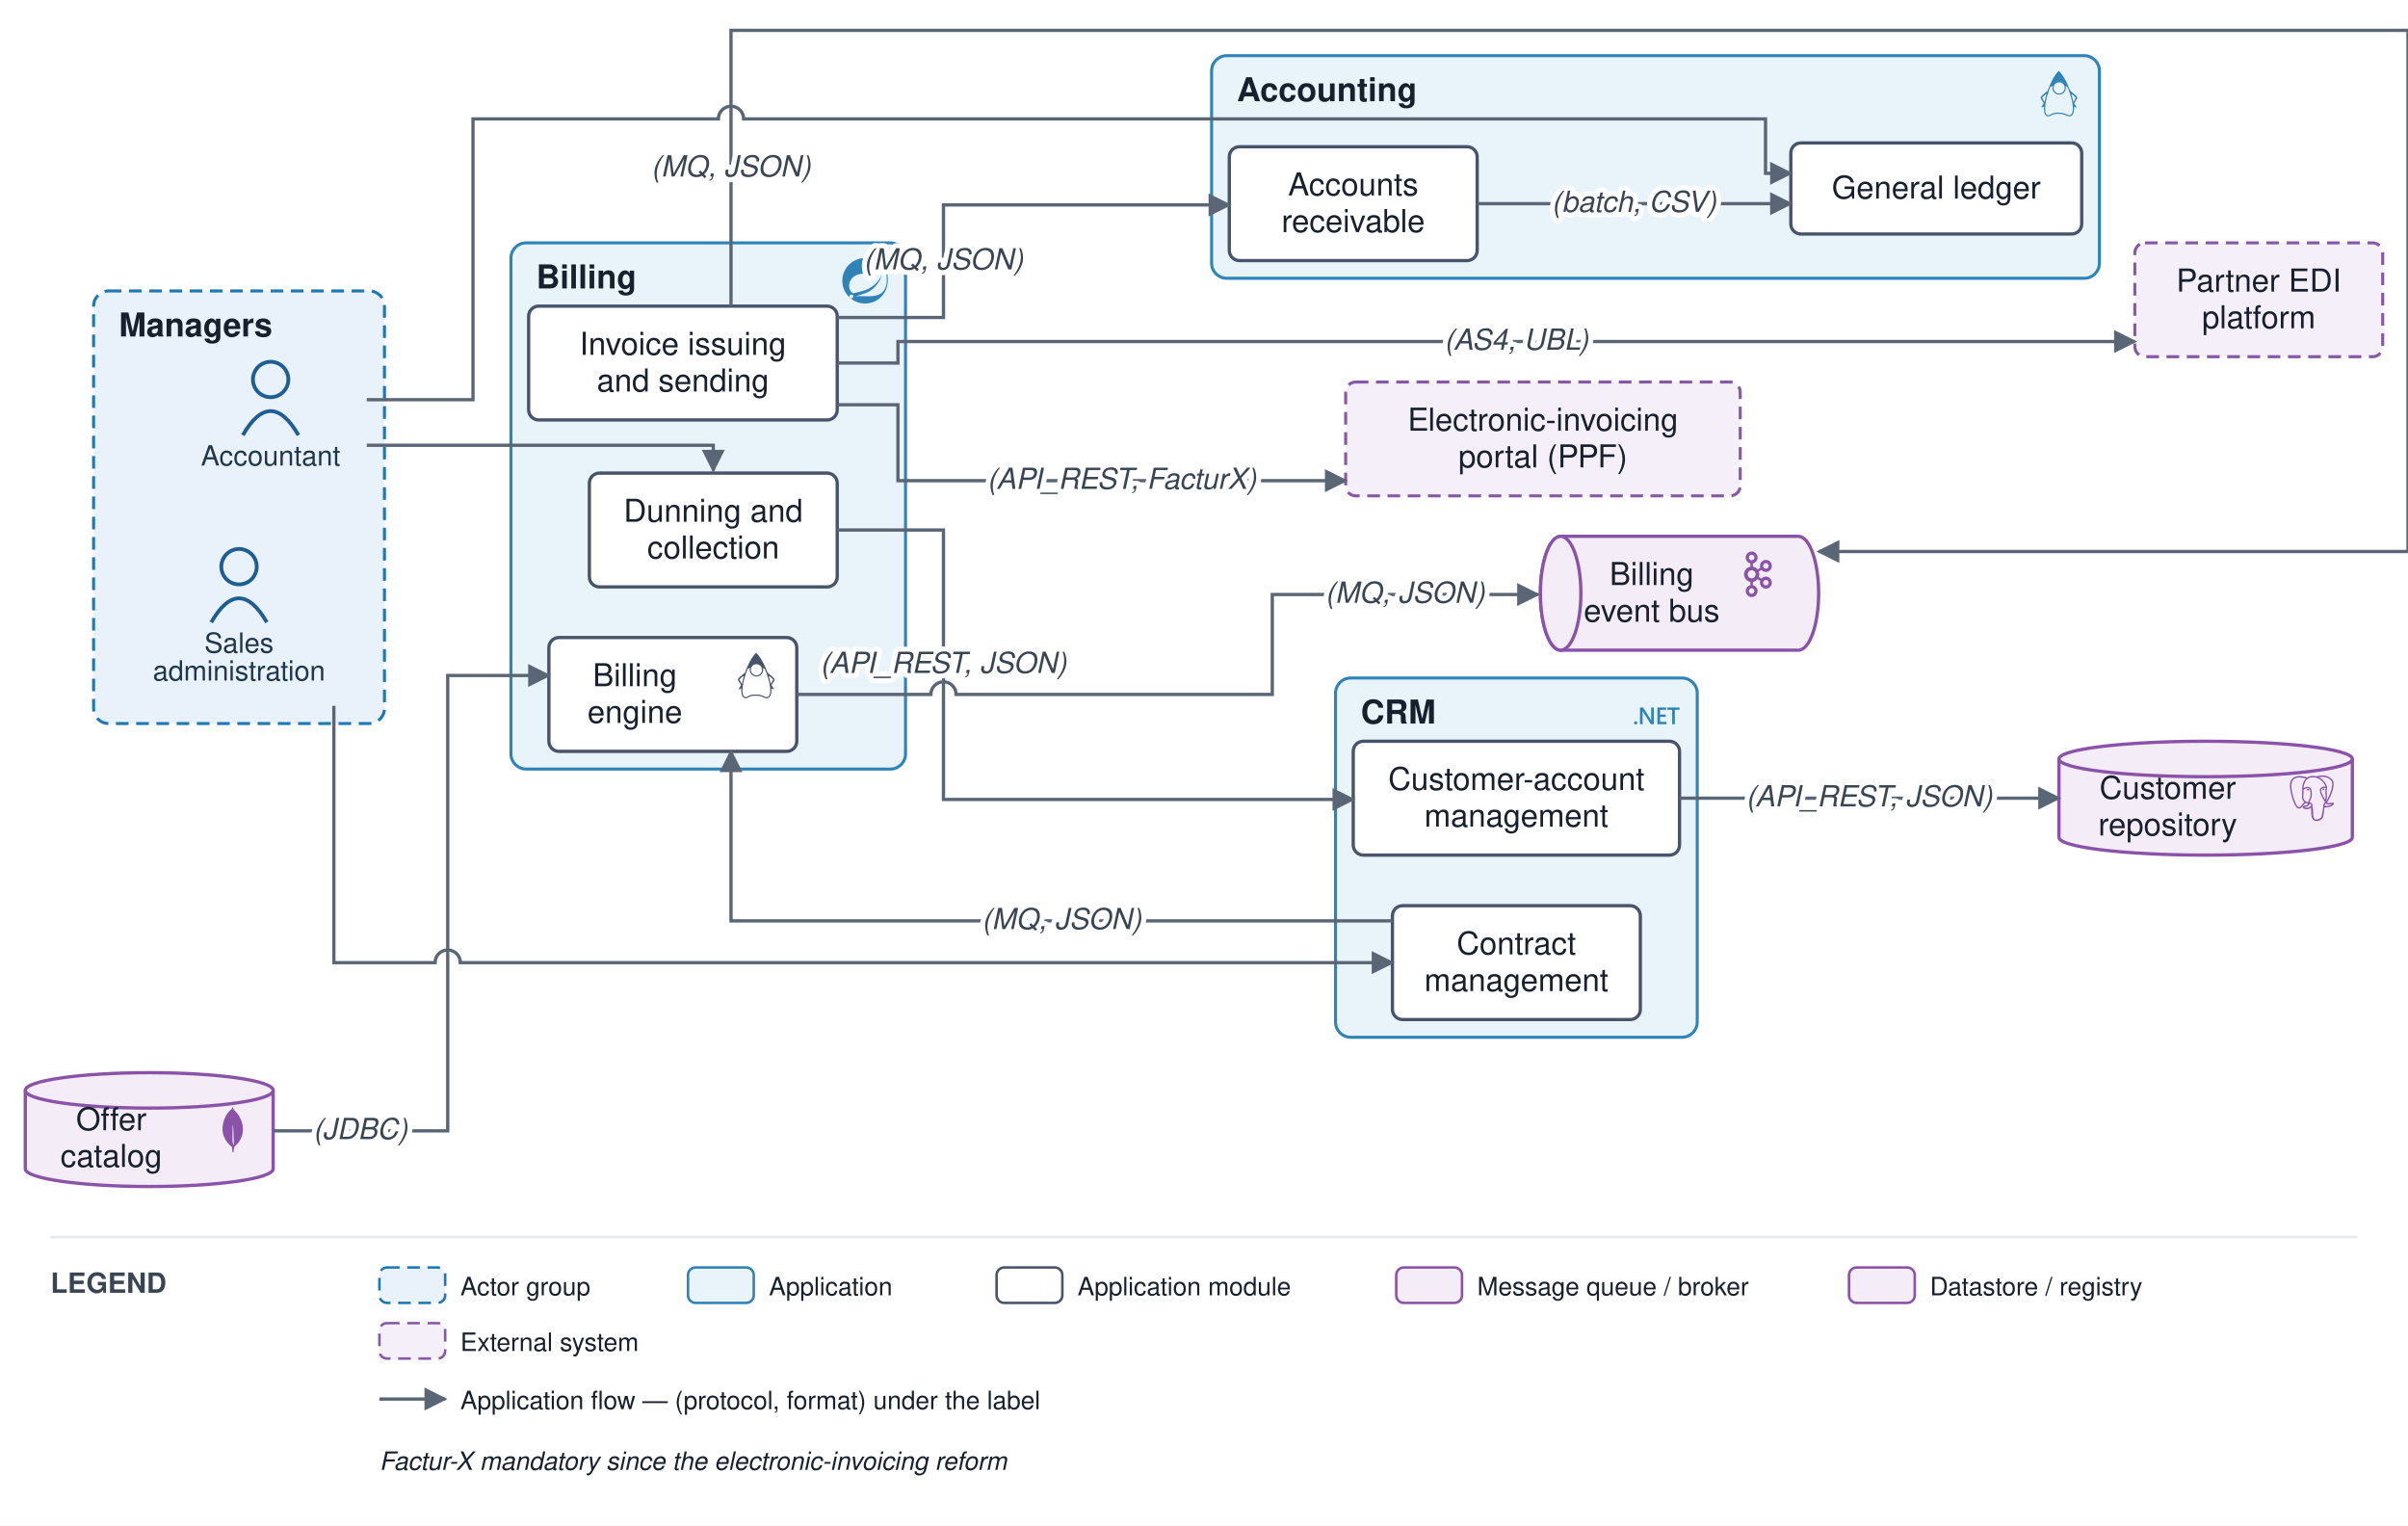
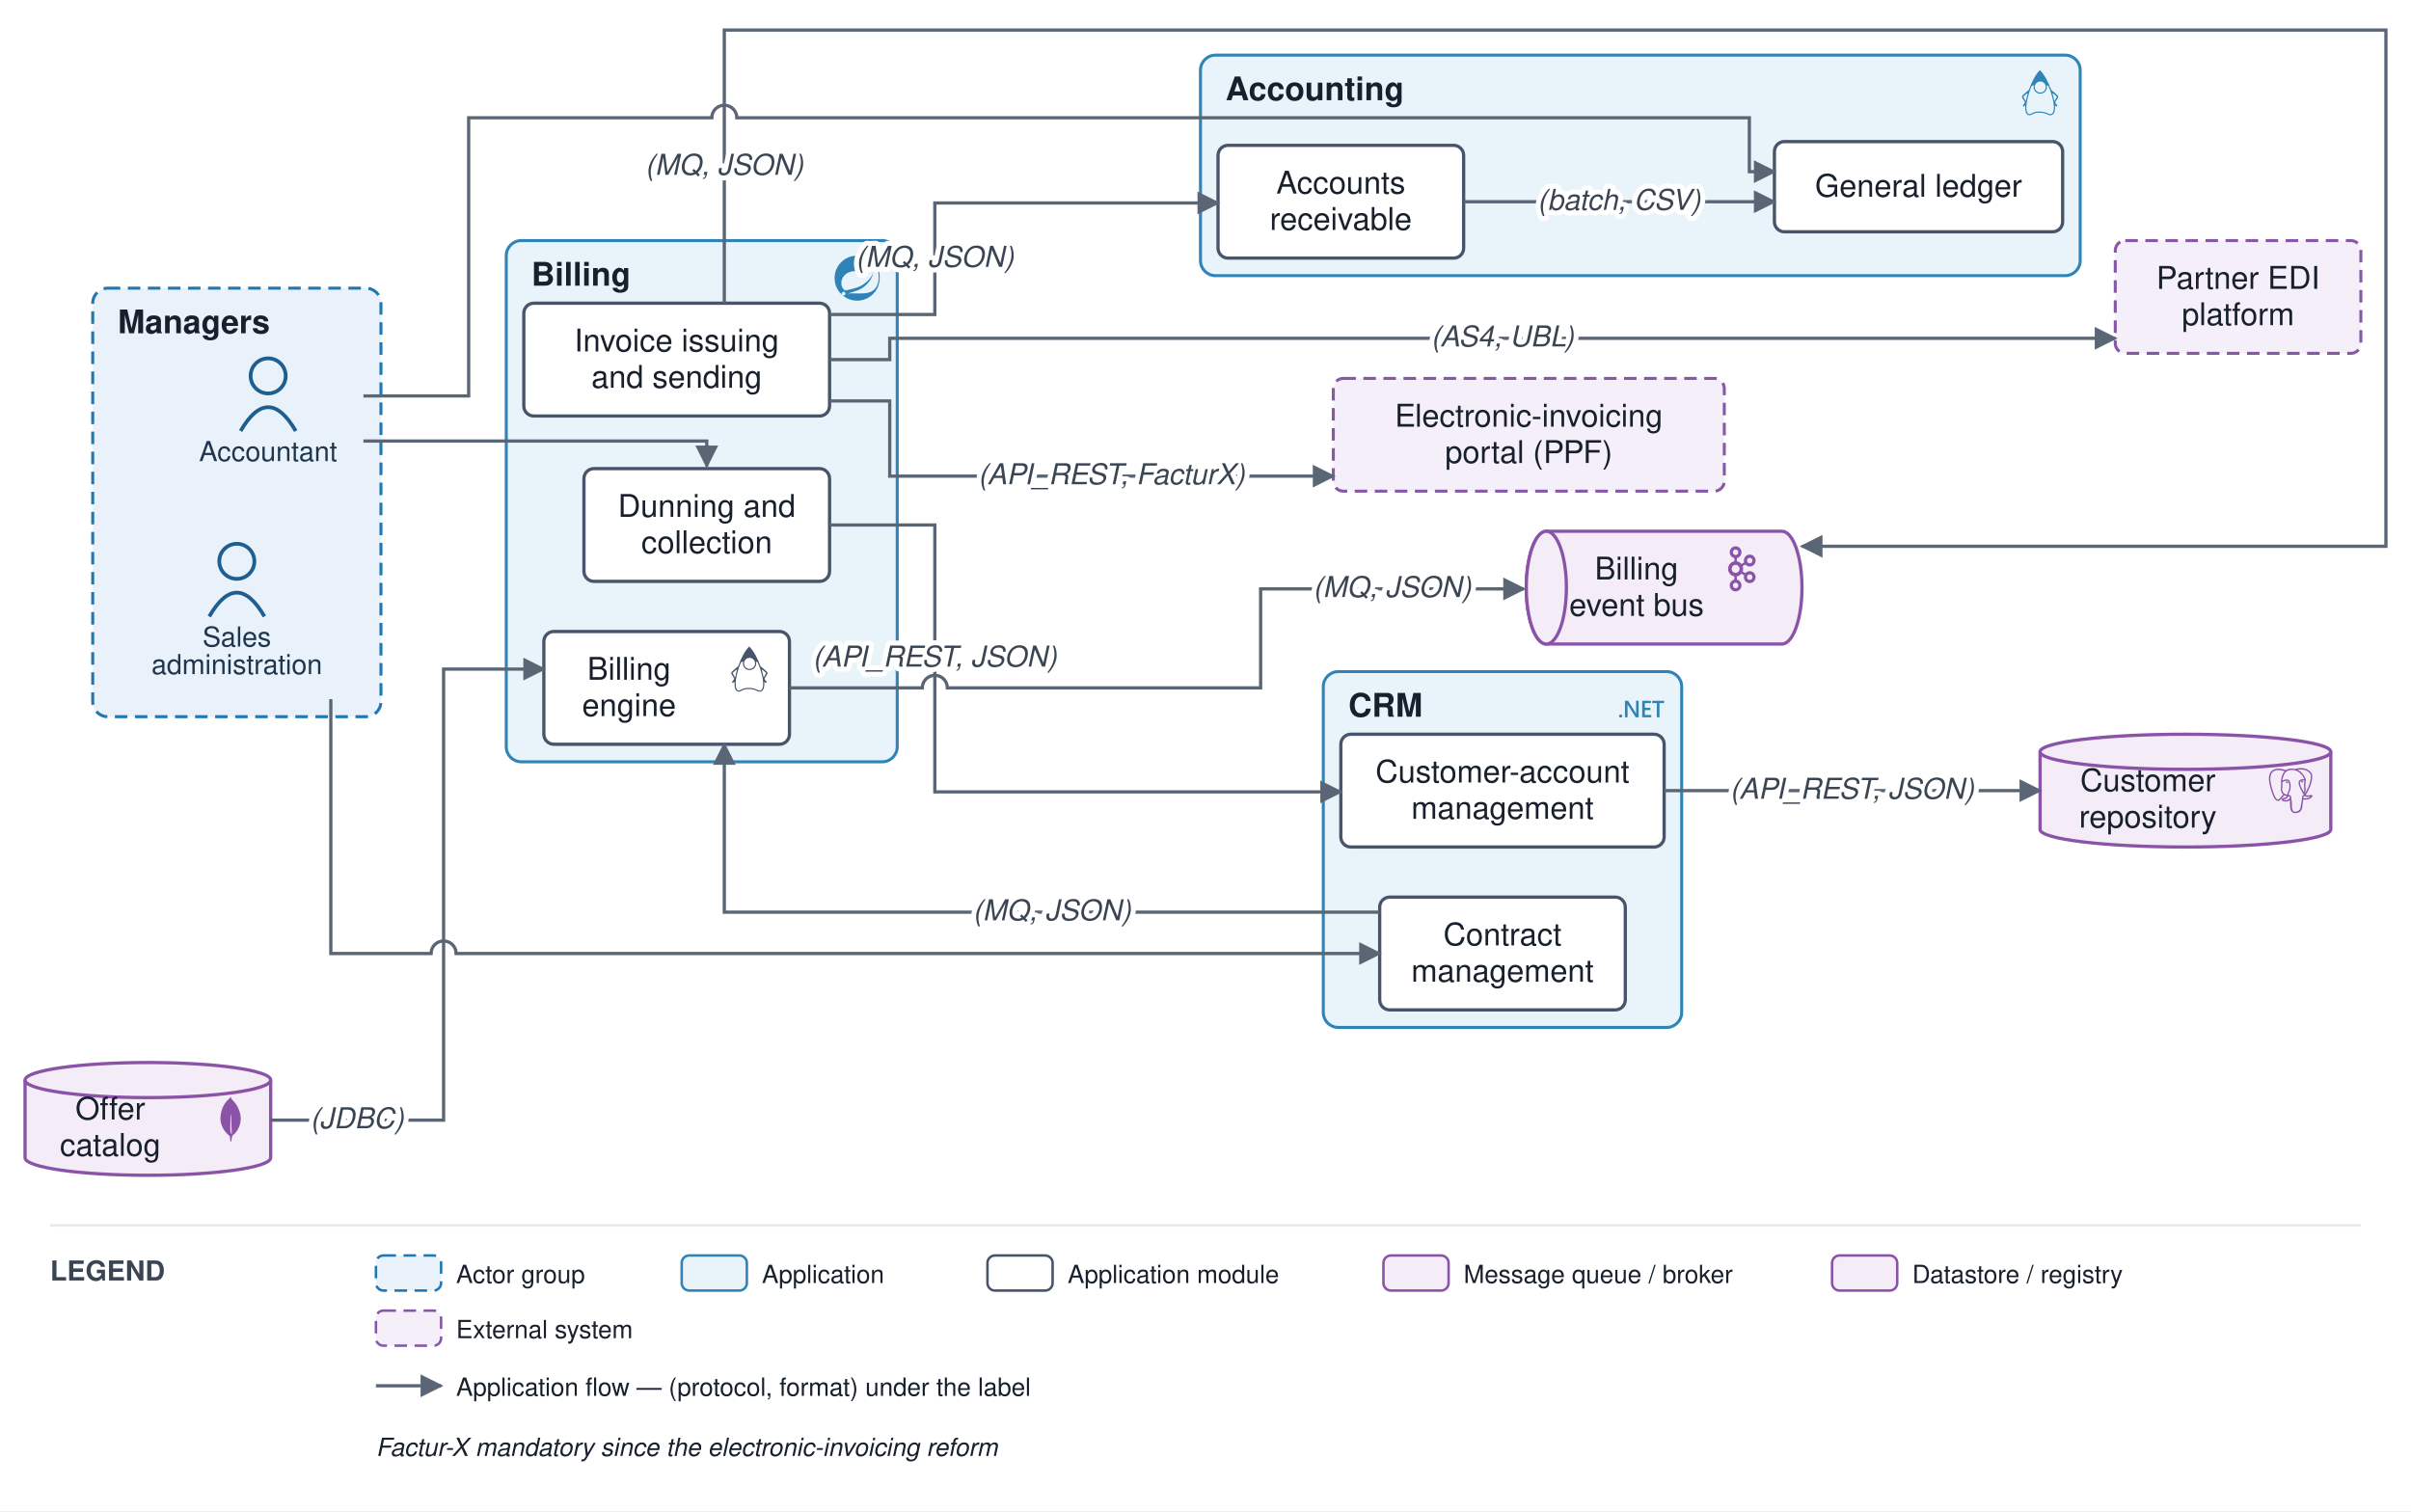
- <svg xmlns="http://www.w3.org/2000/svg" viewBox="0 0 952 603" font-family="Helvetica,Arial,sans-serif">
+ <svg xmlns="http://www.w3.org/2000/svg" viewBox="0 0 962 603" font-family="Helvetica,Arial,sans-serif">
  <defs>
    <marker id="arr" viewBox="0 0 10 10" refX="9" refY="5" markerWidth="7" markerHeight="7" orient="auto-start-reverse">
      <path d="M0,0 L10,5 L0,10 z" fill="#5a6675" />
    </marker>
  </defs>
-   <rect width="952" height="603" fill="#ffffff" />
+   <rect width="962" height="603" fill="#ffffff" />
  <rect x="37" y="115" width="115" height="171" rx="6" fill="#e9f2fb" stroke="#1f77b4" stroke-width="1.2" stroke-dasharray="5 3" />
  <text x="47" y="133" font-size="13" font-weight="bold" fill="#17202c">Managers</text>
  <rect x="528" y="268" width="143" height="142" rx="6" fill="#e9f3fa" stroke="#2f83b6" stroke-width="1.2" />
  <text x="538" y="286" font-size="13" font-weight="bold" fill="#17202c">CRM</text>
  <g transform="translate(646 274) scale(0.75)" fill="#2f83b6">
    <path d="M24 8.77h-2.468v7.565h-1.425V8.77h-2.462V7.53H24zm-6.852 7.565h-4.821V7.53h4.63v1.24h-3.205v2.494h2.953v1.234h-2.953v2.604h3.396zm-6.708 0H8.882L4.78 9.863a2.896 2.896 0 0 1-.258-.51h-.036c.032.189.048.592.048 1.21v5.772H3.157V7.53h1.659l3.965 6.32c.167.261.275.442.323.54h.024c-.04-.233-.06-.629-.06-1.185V7.529h1.372zm-8.703-.693a.868.829 0 0 1-.869.829.868.829 0 0 1-.868-.83.868.829 0 0 1 .868-.828.868.829 0 0 1 .869.829Z" />
  </g>
  <rect x="202" y="96" width="156" height="208" rx="6" fill="#e9f3fa" stroke="#2f83b6" stroke-width="1.2" />
  <text x="212" y="114" font-size="13" font-weight="bold" fill="#17202c">Billing</text>
  <g transform="translate(333 102) scale(0.75)" fill="#2f83b6">
    <path d="M21.854 1.416a10.45 10.45 0 0 1-1.284 2.247A11.967 11.967 0 1 0 3.852 20.776l.445.395a11.954 11.954 0 0 0 19.632-8.297c.346-3.013-.568-6.865-2.074-11.458zM5.58 20.875a1.017 1.017 0 1 1-.148-1.432 1.04 1.04 0 0 1 .148 1.432zm16.199-3.581c-2.938 3.926-9.26 2.593-13.285 2.79 0 0-.716.049-1.432.148 0 0 .272-.123.617-.247 2.84-.988 4.173-1.185 5.902-2.074 3.235-1.655 6.47-5.284 7.112-9.038-1.235 3.605-4.988 6.717-8.396 7.976-2.346.864-6.569 1.704-6.569 1.704l-.173-.099c-2.865-1.408-2.963-7.63 2.272-9.631 2.297-.889 4.47-.395 6.964-.988 2.642-.617 5.704-2.593 6.939-5.186 1.383 4.173 3.062 10.643.049 14.643z" />
  </g>
  <rect x="479" y="22" width="351" height="88" rx="6" fill="#e9f3fa" stroke="#2f83b6" stroke-width="1.2" />
  <text x="489" y="40" font-size="13" font-weight="bold" fill="#17202c">Accounting</text>
  <g transform="translate(805 28) scale(0.75)" fill="#2f83b6">
    <path d="M11.915 0 11.7.215C9.515 2.4 7.47 6.39 6.046 10.483c-1.064 1.024-3.633 2.81-3.711 3.551-.093.87 1.746 2.611 1.55 3.235-.198.625-1.304 1.408-1.014 1.939.1.188.823.011 1.277-.491a13.389 13.389 0 0 0-.017 2.14c.076.906.27 1.668.643 2.232.372.563.956.911 1.667.911.397 0 .727-.114 1.024-.264.298-.149.571-.33.91-.5.68-.34 1.634-.666 3.53-.604 1.903.062 2.872.39 3.559.704.687.314 1.15.664 1.925.664.767 0 1.395-.336 1.807-.9.412-.563.631-1.33.72-2.24.06-.623.055-1.32 0-2.066.454.45 1.117.604 1.213.424.29-.53-.816-1.314-1.013-1.937-.198-.624 1.642-2.366 1.549-3.236-.08-.748-2.707-2.568-3.748-3.586C16.428 6.374 14.308 2.394 12.13.215zm.175 6.038a2.95 2.95 0 0 1 2.943 2.942 2.95 2.95 0 0 1-2.943 2.943A2.95 2.95 0 0 1 9.148 8.98a2.95 2.95 0 0 1 2.942-2.942zM8.685 7.983a3.515 3.515 0 0 0-.145.997c0 1.951 1.6 3.55 3.55 3.55 1.95 0 3.55-1.598 3.55-3.55 0-.329-.046-.648-.132-.951.334.095.64.208.915.336a42.699 42.699 0 0 1 2.042 5.829c.678 2.545 1.01 4.92.846 6.607-.082.844-.29 1.51-.606 1.94-.315.431-.713.651-1.315.651-.593 0-.932-.27-1.673-.61-.741-.338-1.825-.694-3.792-.758-1.974-.064-3.073.293-3.821.669-.375.188-.659.373-.911.5s-.466.2-.752.2c-.53 0-.876-.209-1.16-.64-.285-.43-.474-1.101-.545-1.948-.141-1.693.176-4.069.823-6.614a43.155 43.155 0 0 1 1.934-5.783c.348-.167.749-.31 1.192-.425zm-3.382 4.362a.216.216 0 0 1 .13.031c-.166.56-.323 1.116-.463 1.665a33.849 33.849 0 0 0-.547 2.555 3.9 3.9 0 0 0-.2-.39c-.58-1.012-.914-1.642-1.16-2.08.315-.24 1.679-1.755 2.24-1.781zm13.394.01c.562.027 1.926 1.543 2.24 1.783-.246.438-.58 1.068-1.16 2.08a4.428 4.428 0 0 0-.163.309 32.354 32.354 0 0 0-.562-2.49 40.579 40.579 0 0 0-.482-1.652.216.216 0 0 1 .127-.03z" />
  </g>
  <circle cx="107" cy="150" r="7" fill="none" stroke="#1f5e91" stroke-width="1.5" />
  <path d="M 96 172 q 11 -19 22 0" fill="none" stroke="#1f5e91" stroke-width="1.5" />
  <text x="107" y="184" font-size="11" text-anchor="middle" fill="#20364c">Accountant</text>
  <circle cx="94.5" cy="224" r="7" fill="none" stroke="#1f5e91" stroke-width="1.5" />
  <path d="M 83.5 246 q 11 -19 22 0" fill="none" stroke="#1f5e91" stroke-width="1.5" />
  <text x="94.5" y="258" font-size="11" text-anchor="middle" fill="#20364c">Sales</text>
  <text x="94.5" y="269" font-size="11" text-anchor="middle" fill="#20364c">administration</text>
  <rect x="535" y="293" width="129" height="45" rx="4" fill="#ffffff" stroke="#48546a" stroke-width="1.3" />
  <text x="599.5" y="312.25" font-size="12.5" text-anchor="middle" fill="#17202c">Customer-account</text>
  <text x="599.5" y="326.75" font-size="12.5" text-anchor="middle" fill="#17202c">management</text>
  <rect x="550.5" y="358" width="98" height="45" rx="4" fill="#ffffff" stroke="#48546a" stroke-width="1.3" />
  <text x="599.5" y="377.25" font-size="12.5" text-anchor="middle" fill="#17202c">Contract</text>
  <text x="599.5" y="391.75" font-size="12.5" text-anchor="middle" fill="#17202c">management</text>
  <rect x="217" y="252" width="98" height="45" rx="4" fill="#ffffff" stroke="#48546a" stroke-width="1.3" />
  <g transform="translate(290 258) scale(0.75)" fill="#48546a">
    <path d="M11.915 0 11.7.215C9.515 2.4 7.47 6.39 6.046 10.483c-1.064 1.024-3.633 2.81-3.711 3.551-.093.87 1.746 2.611 1.55 3.235-.198.625-1.304 1.408-1.014 1.939.1.188.823.011 1.277-.491a13.389 13.389 0 0 0-.017 2.14c.076.906.27 1.668.643 2.232.372.563.956.911 1.667.911.397 0 .727-.114 1.024-.264.298-.149.571-.33.91-.5.68-.34 1.634-.666 3.53-.604 1.903.062 2.872.39 3.559.704.687.314 1.15.664 1.925.664.767 0 1.395-.336 1.807-.9.412-.563.631-1.33.72-2.24.06-.623.055-1.32 0-2.066.454.45 1.117.604 1.213.424.29-.53-.816-1.314-1.013-1.937-.198-.624 1.642-2.366 1.549-3.236-.08-.748-2.707-2.568-3.748-3.586C16.428 6.374 14.308 2.394 12.13.215zm.175 6.038a2.95 2.95 0 0 1 2.943 2.942 2.95 2.95 0 0 1-2.943 2.943A2.95 2.95 0 0 1 9.148 8.98a2.95 2.95 0 0 1 2.942-2.942zM8.685 7.983a3.515 3.515 0 0 0-.145.997c0 1.951 1.6 3.55 3.55 3.55 1.95 0 3.55-1.598 3.55-3.55 0-.329-.046-.648-.132-.951.334.095.64.208.915.336a42.699 42.699 0 0 1 2.042 5.829c.678 2.545 1.01 4.92.846 6.607-.082.844-.29 1.51-.606 1.94-.315.431-.713.651-1.315.651-.593 0-.932-.27-1.673-.61-.741-.338-1.825-.694-3.792-.758-1.974-.064-3.073.293-3.821.669-.375.188-.659.373-.911.5s-.466.2-.752.2c-.53 0-.876-.209-1.16-.64-.285-.43-.474-1.101-.545-1.948-.141-1.693.176-4.069.823-6.614a43.155 43.155 0 0 1 1.934-5.783c.348-.167.749-.31 1.192-.425zm-3.382 4.362a.216.216 0 0 1 .13.031c-.166.56-.323 1.116-.463 1.665a33.849 33.849 0 0 0-.547 2.555 3.9 3.9 0 0 0-.2-.39c-.58-1.012-.914-1.642-1.16-2.08.315-.24 1.679-1.755 2.24-1.781zm13.394.01c.562.027 1.926 1.543 2.24 1.783-.246.438-.58 1.068-1.16 2.08a4.428 4.428 0 0 0-.163.309 32.354 32.354 0 0 0-.562-2.49 40.579 40.579 0 0 0-.482-1.652.216.216 0 0 1 .127-.03z" />
  </g>
  <text x="251" y="271.25" font-size="12.5" text-anchor="middle" fill="#17202c">Billing</text>
  <text x="251" y="285.75" font-size="12.5" text-anchor="middle" fill="#17202c">engine</text>
  <rect x="209" y="121" width="122" height="45" rx="4" fill="#ffffff" stroke="#48546a" stroke-width="1.3" />
  <text x="270" y="140.25" font-size="12.5" text-anchor="middle" fill="#17202c">Invoice issuing</text>
  <text x="270" y="154.75" font-size="12.5" text-anchor="middle" fill="#17202c">and sending</text>
  <rect x="233" y="187" width="98" height="45" rx="4" fill="#ffffff" stroke="#48546a" stroke-width="1.3" />
  <text x="282" y="206.25" font-size="12.5" text-anchor="middle" fill="#17202c">Dunning and</text>
  <text x="282" y="220.75" font-size="12.5" text-anchor="middle" fill="#17202c">collection</text>
  <rect x="708" y="56.5" width="115" height="36" rx="4" fill="#ffffff" stroke="#48546a" stroke-width="1.3" />
  <text x="765.5" y="78.5" font-size="12.5" text-anchor="middle" fill="#17202c">General ledger</text>
  <rect x="486" y="58" width="98" height="45" rx="4" fill="#ffffff" stroke="#48546a" stroke-width="1.3" />
  <text x="535" y="77.25" font-size="12.5" text-anchor="middle" fill="#17202c">Accounts</text>
  <text x="535" y="91.75" font-size="12.5" text-anchor="middle" fill="#17202c">receivable</text>
  <path d="M 617 212 h 94 a 8 22.5 0 0 1 0 45 h -94 a 8 22.5 0 0 1 0 -45" fill="#f4edf8" stroke="#8a53a8" stroke-width="1.3" />
  <ellipse cx="617" cy="234.5" rx="8" ry="22.5" fill="#f4edf8" stroke="#8a53a8" stroke-width="1.3" />
  <g transform="translate(686 218) scale(0.75)" fill="#8a53a8">
    <path d="M9.71 2.136a1.43 1.43 0 0 0-2.047 0h-.007a1.48 1.48 0 0 0-.421 1.042c0 .41.161.777.422 1.039l.007.007c.257.264.616.426 1.019.426.404 0 .766-.162 1.027-.426l.003-.007c.261-.262.421-.629.421-1.039 0-.408-.159-.777-.421-1.042H9.71zM8.683 22.295c.404 0 .766-.167 1.027-.429l.003-.008c.261-.261.421-.631.421-1.036 0-.41-.159-.778-.421-1.044H9.71a1.42 1.42 0 0 0-1.027-.432 1.4 1.4 0 0 0-1.02.432h-.007c-.26.266-.422.634-.422 1.044 0 .406.161.775.422 1.036l.007.008c.258.262.617.429 1.02.429zm7.89-4.462c.359-.096.683-.33.882-.684l.027-.052a1.47 1.47 0 0 0 .114-1.067 1.454 1.454 0 0 0-.675-.896l-.021-.014a1.425 1.425 0 0 0-1.078-.132c-.36.091-.684.335-.881.686-.2.349-.241.75-.146 1.119.099.363.33.691.675.896h.002c.346.203.737.239 1.101.144zm-6.405-7.342a2.083 2.083 0 0 0-1.485-.627c-.58 0-1.103.242-1.482.627-.378.385-.612.916-.612 1.507s.233 1.124.612 1.514a2.08 2.08 0 0 0 2.967 0c.379-.39.612-.923.612-1.514s-.233-1.122-.612-1.507zm-.835-2.51c.843.141 1.6.552 2.178 1.144h.004c.092.093.182.196.265.299l1.446-.851a3.176 3.176 0 0 1-.047-1.808 3.149 3.149 0 0 1 1.456-1.926l.025-.016a3.062 3.062 0 0 1 2.345-.306c.77.21 1.465.721 1.898 1.482v.002c.431.757.518 1.626.313 2.408a3.145 3.145 0 0 1-1.456 1.928l-.198.118h-.02a3.095 3.095 0 0 1-2.154.201 3.127 3.127 0 0 1-1.514-.944l-1.444.848a4.162 4.162 0 0 1 0 2.879l1.444.846c.413-.47.939-.789 1.514-.944a3.041 3.041 0 0 1 2.371.319l.048.023v.002a3.17 3.17 0 0 1 1.408 1.906 3.215 3.215 0 0 1-.313 2.405l-.026.053-.003-.005a3.147 3.147 0 0 1-1.867 1.436 3.096 3.096 0 0 1-2.371-.318v-.006a3.156 3.156 0 0 1-1.456-1.927 3.175 3.175 0 0 1 .047-1.805l-1.446-.848a3.905 3.905 0 0 1-.265.294l-.004.005a3.938 3.938 0 0 1-2.178 1.138v1.699a3.09 3.09 0 0 1 1.56.862l.002.004c.565.572.914 1.368.914 2.243 0 .873-.35 1.664-.914 2.239l-.002.009a3.1 3.1 0 0 1-2.21.931 3.1 3.1 0 0 1-2.206-.93h-.002v-.009a3.186 3.186 0 0 1-.916-2.239c0-.875.35-1.672.916-2.243v-.004h.002a3.1 3.1 0 0 1 1.558-.862v-1.699a3.926 3.926 0 0 1-2.176-1.138l-.006-.005a4.098 4.098 0 0 1-1.173-2.874c0-1.122.452-2.136 1.173-2.872h.006a3.947 3.947 0 0 1 2.176-1.144V6.289a3.137 3.137 0 0 1-1.558-.864h-.002v-.004a3.192 3.192 0 0 1-.916-2.243c0-.871.35-1.669.916-2.243l.002-.002A3.084 3.084 0 0 1 8.683 0c.861 0 1.641.355 2.21.932v.002h.002c.565.574.914 1.372.914 2.243 0 .876-.35 1.667-.914 2.243l-.002.005a3.142 3.142 0 0 1-1.56.864v1.692zm8.121-1.129l-.012-.019a1.452 1.452 0 0 0-.87-.668 1.43 1.43 0 0 0-1.103.146h.002c-.347.2-.58.529-.677.896-.095.365-.054.768.146 1.119l.007.009c.2.347.519.579.874.673.357.103.755.059 1.098-.144l.019-.009a1.47 1.47 0 0 0 .657-.885 1.493 1.493 0 0 0-.141-1.118" />
  </g>
  <text x="653" y="231.25" font-size="12.5" text-anchor="middle" fill="#17202c">Billing</text>
  <text x="653" y="245.75" font-size="12.5" text-anchor="middle" fill="#17202c">event bus</text>
  <path d="M 814 300 v 31 a 58 7 0 0 0 116 0 v -31" fill="#f4edf8" stroke="#8a53a8" stroke-width="1.3" />
  <ellipse cx="872" cy="300" rx="58" ry="7" fill="#f4edf8" stroke="#8a53a8" stroke-width="1.3" />
  <g transform="translate(905 306.5) scale(0.75)" fill="#8a53a8">
    <path d="M23.559 14.723a.527.527 0 0 0-.056-.119c-.139-.263-.477-.342-1.007-.232-1.653.341-2.293.131-2.526-.019 1.342-2.048 2.445-4.522 3.041-6.83.271-1.051.798-3.524.122-4.732a1.564 1.564 0 0 0-.151-.235C21.693.909 19.801.025 17.51.001c-1.495-.016-2.771.346-3.116.479a9.449 9.449 0 0 0-.516-.082 8.044 8.044 0 0 0-1.311-.128c-1.182-.018-2.204.264-3.05.841-.857-.321-4.789-1.645-7.222.079C.936 2.153.309 3.873.43 6.304c.041.818.507 3.334 1.242 5.744.46 1.506.939 2.702 1.433 3.582.553.994 1.126 1.593 1.714 1.79.447.149 1.133.144 1.858-.728.801-.964 1.59-1.826 1.945-2.207.435.235.906.362 1.39.377a.057.057 0 0 0 0.0.004 11.031 11.031 0 0 0-.247.305c-.339.43-.409.52-1.5.744-.31.064-1.134.234-1.146.811-.003.122.033.231.092.327.227.423.922.61 1.015.633 1.335.334 2.504.092 3.371-.679-.017 2.231.077 4.417.345 5.087.221.553.762 1.905 2.469 1.904.251 0 .526-.029.83-.094 1.782-.382 2.556-1.17 2.855-2.906.15-.871.402-2.875.539-4.101.017-.07.036-.121.057-.136.001-.001.07-.047.427.031a.367.367 0 0 0 .044.007l.254.022.015.001c.847.038 1.911-.143 2.531-.431.644-.299 1.806-1.032 1.595-1.67zM2.371 11.877c-.744-2.436-1.178-4.885-1.212-5.572-.109-2.171.417-3.683 1.562-4.493 1.837-1.299 4.84-.541 6.108-.13-.003.003-.007.006-.01.009-2.024 2.044-1.976 5.536-1.971 5.75-0.0.082.007.199.016.359.035.587.1 1.68-.073 2.918-.161 1.15.194 2.276.973 3.089.081.084.165.163.252.237-.347.371-1.1 1.193-1.903 2.158-.568.682-.96.552-1.089.509-.392-.131-.813-.587-1.238-1.322-.48-.839-.964-2.032-1.415-3.513zm6.007 5.087c-.171-.043-.327-.113-.432-.177.089-.039.237-.09.483-.141 1.283-.264 1.482-.451 1.914-1.0.099-.126.212-.269.367-.443a.355.355 0 0 0 .074-.13c.171-.151.272-.11.437-.042.156.065.308.26.369.475.029.102.062.294-.045.444-.904 1.266-2.222 1.249-3.168 1.013zm2.094-3.988-.052.141c-.133.357-.257.688-.333 1.003-.667-.002-1.317-.287-1.81-.802-.628-.655-.913-1.566-.782-2.5.183-1.308.115-2.447.079-3.059-.005-.086-.009-.161-.012-.22.296-.262 1.666-.996 2.643-.772.446.102.718.406.831.928.585 2.704.077 3.831-.33 4.736-.084.187-.163.363-.231.545zm7.364 4.572c-.017.177-.036.376-.062.596l-.146.438a.355.355 0 0 0-.018.108c-.006.475-.054.649-.115.869-.063.229-.135.489-.179 1.058-.11 1.414-.878 2.227-2.417 2.557-1.516.325-1.784-.497-2.021-1.222a6.582 6.582 0 0 0-.077-.227c-.215-.586-.191-1.412-.157-2.555.017-.561-.025-1.901-.33-2.646.004-.293.011-.591.019-.892a.353.353 0 0 0-.015-.113 1.493 1.493 0 0 0-.044-.208c-.123-.428-.421-.787-.78-.935-.142-.059-.404-.167-.718-.087.067-.276.183-.588.309-.925l.053-.142c.059-.16.134-.326.213-.501.426-.948 1.011-2.245.377-5.177-.237-1.098-1.03-1.634-2.232-1.51-.721.075-1.38.365-1.709.532a5.672 5.672 0 0 0-.196.104c.092-1.106.439-3.174 1.736-4.482a4.031 4.031 0 0 1 .303-.276.353.353 0 0 0 .145-.064c.752-.571 1.694-.851 2.802-.833.409.007.802.034 1.174.081 1.939.354 3.244 1.447 4.036 2.383.814.962 1.255 1.931 1.431 2.454-1.323-.135-2.223.127-2.68.779-.993 1.419.543 4.173 1.281 5.496.135.243.252.452.289.541.24.583.551.971.779 1.255.07.087.137.171.189.245-.401.116-1.121.383-1.055 1.717-.012.156-.042.447-.083.815-.046.208-.07.46-.099.766zm.89-1.621c-.041-.832.269-.918.597-1.01a2.857 2.857 0 0 0 .135-.041 1.202 1.202 0 0 0 .134.103c.57.377 1.582.421 3.007.134-.202.177-.519.399-.953.601-.41.19-1.096.333-1.747.364-.72.034-1.086-.081-1.172-.151zm.57-9.271c-.006.351-.054.669-.105 1.002-.055.358-.112.727-.126 1.176-.014.437.04.891.093 1.33.107.887.216 1.8-.207 2.701a3.527 3.527 0 0 1-.188-.386c-.053-.128-.167-.333-.325-.616-.616-1.104-2.057-3.69-1.319-4.745.38-.543 1.341-.566 2.178-.463zm.228 7.014a12.376 12.376 0 0 0-.085-.107l-.035-.044c.726-1.2.584-2.386.458-3.438-.052-.432-.101-.84-.088-1.223.013-.406.067-.754.118-1.091.064-.415.129-.844.111-1.351.013-.053.019-.116.012-.19-.046-.485-.6-1.938-1.729-3.253-.608-.707-1.49-1.497-2.689-2.039.525-.107 1.233-.203 2.024-.186 2.051.046 3.675.814 4.824 2.282a.908.908 0 0 1 .067.1c.723 1.356-.276 6.275-2.987 10.54zm-8.817-6.116c-.025.179-.309.422-.621.422a.582.582 0 0 1-.081-.006c-.187-.026-.377-.144-.506-.316-.046-.06-.12-.178-.105-.284.005-.04.026-.099.092-.149.118-.089.352-.123.61-.087.316.044.643.194.611.419zm7.931-.411c.011.079-.049.201-.153.31-.068.072-.212.196-.408.223a.546.546 0 0 1-.075.005c-.293 0-.541-.234-.561-.372-.024-.176.264-.311.561-.352.297-.041.611.009.636.185z" />
  </g>
  <text x="857" y="315.75" font-size="12.5" text-anchor="middle" fill="#17202c">Customer</text>
  <text x="857" y="330.25" font-size="12.5" text-anchor="middle" fill="#17202c">repository</text>
  <path d="M 10 431 v 31 a 49 7 0 0 0 98 0 v -31" fill="#f4edf8" stroke="#8a53a8" stroke-width="1.3" />
  <ellipse cx="59" cy="431" rx="49" ry="7" fill="#f4edf8" stroke="#8a53a8" stroke-width="1.3" />
  <g transform="translate(83 437.5) scale(0.75)" fill="#8a53a8">
    <path d="M17.193 9.555c-1.264-5.58-4.252-7.414-4.573-8.115-.28-.394-.53-.954-.735-1.44-.036.495-.055.685-.523 1.184-.723.566-4.438 3.682-4.74 10.02-.282 5.912 4.27 9.435 4.888 9.884l.07.05A73.49 73.49 0 0111.91 24h.481c.114-1.032.284-2.056.51-3.07.417-.296.604-.463.85-.693a11.342 11.342 0 003.639-8.464c.01-.814-.103-1.662-.197-2.218zm-5.336 8.195s0-8.291.275-8.29c.213 0 .49 10.695.49 10.695-.381-.045-.765-1.76-.765-2.405z" />
  </g>
  <text x="44" y="446.75" font-size="12.5" text-anchor="middle" fill="#17202c">Offer</text>
  <text x="44" y="461.25" font-size="12.5" text-anchor="middle" fill="#17202c">catalog</text>
  <rect x="844" y="96" width="98" height="45" rx="4" fill="#f4eff8" stroke="#8659a6" stroke-width="1.2" stroke-dasharray="5 3" />
  <text x="893" y="115.25" font-size="12.5" text-anchor="middle" fill="#17202c">Partner EDI</text>
  <text x="893" y="129.75" font-size="12.5" text-anchor="middle" fill="#17202c">platform</text>
  <rect x="532" y="151" width="156" height="45" rx="4" fill="#f4eff8" stroke="#8659a6" stroke-width="1.2" stroke-dasharray="5 3" />
  <text x="610" y="170.25" font-size="12.5" text-anchor="middle" fill="#17202c">Electronic-invoicing</text>
  <text x="610" y="184.75" font-size="12.5" text-anchor="middle" fill="#17202c">portal (PPF)</text>
  <path d="M 132 279 L 132 380.5 L 172 380.5 A 5 5 0 0 1 182 380.5 L 550.5 380.5" fill="none" stroke="#5a6675" stroke-width="1.3" marker-end="url(#arr)" />
  <path d="M 664 315.5 L 814 315.5" fill="none" stroke="#5a6675" stroke-width="1.3" marker-end="url(#arr)" />
  <path d="M 550.5 364 L 289 364 L 289 297" fill="none" stroke="#5a6675" stroke-width="1.3" marker-end="url(#arr)" />
  <path d="M 108 447 L 177 447 L 177 267 L 217 267" fill="none" stroke="#5a6675" stroke-width="1.3" marker-end="url(#arr)" />
  <path d="M 315 274.5 L 368 274.5 A 5 5 0 0 1 378 274.5 L 503 274.5 L 503 235 L 608 235" fill="none" stroke="#5a6675" stroke-width="1.3" marker-end="url(#arr)" />
  <path d="M 289 121 L 289 12 L 952 12 L 952 218 L 719 218" fill="none" stroke="#5a6675" stroke-width="1.3" marker-end="url(#arr)" />
  <path d="M 331 143.5 L 355 143.5 L 355 135 L 844 135" fill="none" stroke="#5a6675" stroke-width="1.3" marker-end="url(#arr)" />
  <path d="M 331 160 L 355 160 L 355 190 L 532 190" fill="none" stroke="#5a6675" stroke-width="1.3" marker-end="url(#arr)" />
  <path d="M 331 125.5 L 373 125.5 L 373 81 L 486 81" fill="none" stroke="#5a6675" stroke-width="1.3" marker-end="url(#arr)" />
  <path d="M 331 209.5 L 373 209.5 L 373 316 L 535 316" fill="none" stroke="#5a6675" stroke-width="1.3" marker-end="url(#arr)" />
  <path d="M 584 80.5 L 708 80.5" fill="none" stroke="#5a6675" stroke-width="1.3" marker-end="url(#arr)" />
  <path d="M 145 158 L 187 158 L 187 47 L 284 47 A 5 5 0 0 1 294 47 L 698 47 L 698 68.5 L 708 68.5" fill="none" stroke="#5a6675" stroke-width="1.3" marker-end="url(#arr)" />
  <path d="M 145 176 L 282 176 L 282 186" fill="none" stroke="#5a6675" stroke-width="1.3" marker-end="url(#arr)" />
  <text x="739" y="318.75" font-size="11.5" text-anchor="middle" fill="#3a4553" font-style="italic" stroke="#ffffff" stroke-width="4" paint-order="stroke" stroke-linejoin="round">(API_REST, JSON)</text>
  <text x="419.75" y="367.25" font-size="11.5" text-anchor="middle" fill="#3a4553" font-style="italic" stroke="#ffffff" stroke-width="4" paint-order="stroke" stroke-linejoin="round">(MQ, JSON)</text>
  <text x="142.5" y="450.25" font-size="11.5" text-anchor="middle" fill="#3a4553" font-style="italic" stroke="#ffffff" stroke-width="4" paint-order="stroke" stroke-linejoin="round">(JDBC)</text>
  <text x="555.5" y="238.25" font-size="11.5" text-anchor="middle" fill="#3a4553" font-style="italic" stroke="#ffffff" stroke-width="4" paint-order="stroke" stroke-linejoin="round">(MQ, JSON)</text>
  <text x="289" y="69.75" font-size="11.5" text-anchor="middle" fill="#3a4553" font-style="italic" stroke="#ffffff" stroke-width="4" paint-order="stroke" stroke-linejoin="round">(MQ, JSON)</text>
  <text x="599.5" y="138.25" font-size="11.5" text-anchor="middle" fill="#3a4553" font-style="italic" stroke="#ffffff" stroke-width="4" paint-order="stroke" stroke-linejoin="round">(AS4, UBL)</text>
  <text x="443.5" y="193.25" font-size="11.5" text-anchor="middle" fill="#3a4553" font-style="italic" stroke="#ffffff" stroke-width="4" paint-order="stroke" stroke-linejoin="round">(API_REST, FacturX)</text>
  <text x="373" y="106.5" font-size="11.5" text-anchor="middle" fill="#3a4553" font-style="italic" stroke="#ffffff" stroke-width="4" paint-order="stroke" stroke-linejoin="round">(MQ, JSON)</text>
  <text x="373" y="266" font-size="11.5" text-anchor="middle" fill="#3a4553" font-style="italic" stroke="#ffffff" stroke-width="4" paint-order="stroke" stroke-linejoin="round">(API_REST, JSON)</text>
  <text x="646" y="83.75" font-size="11.5" text-anchor="middle" fill="#3a4553" font-style="italic" stroke="#ffffff" stroke-width="4" paint-order="stroke" stroke-linejoin="round">(batch, CSV)</text>
-   <line x1="20" y1="489" x2="932" y2="489" stroke="#e6e9ee" stroke-width="1" />
+   <line x1="20" y1="489" x2="942" y2="489" stroke="#e6e9ee" stroke-width="1" />
  <text x="20" y="511" font-size="11" font-weight="bold" fill="#3a4553">LEGEND</text>
  <rect x="150" y="501" width="26" height="14" rx="3" fill="#e9f2fb" stroke="#1f77b4" stroke-dasharray="5 3" />
  <text x="182" y="512" font-size="10" fill="#17202c">Actor group</text>
  <rect x="272" y="501" width="26" height="14" rx="3" fill="#e9f3fa" stroke="#2f83b6" />
  <text x="304" y="512" font-size="10" fill="#17202c">Application</text>
  <rect x="394" y="501" width="26" height="14" rx="3" fill="#ffffff" stroke="#48546a" />
  <text x="426" y="512" font-size="10" fill="#17202c">Application module</text>
  <rect x="552" y="501" width="26" height="14" rx="3" fill="#f4edf8" stroke="#8a53a8" />
  <text x="584" y="512" font-size="10" fill="#17202c">Message queue / broker</text>
  <rect x="731" y="501" width="26" height="14" rx="3" fill="#f4edf8" stroke="#8a53a8" />
  <text x="763" y="512" font-size="10" fill="#17202c">Datastore / registry</text>
  <rect x="150" y="523" width="26" height="14" rx="3" fill="#f4eff8" stroke="#8659a6" stroke-dasharray="5 3" />
  <text x="182" y="534" font-size="10" fill="#17202c">External system</text>
  <line x1="150" y1="553" x2="176" y2="553" stroke="#5a6675" stroke-width="1.3" marker-end="url(#arr)" />
  <text x="182" y="557" font-size="10" fill="#17202c">Application flow — (protocol, format) under the label</text>
  <text x="150" y="581" font-size="10" fill="#17202c" font-style="italic">Factur-X mandatory since the electronic-invoicing reform</text>
</svg>
